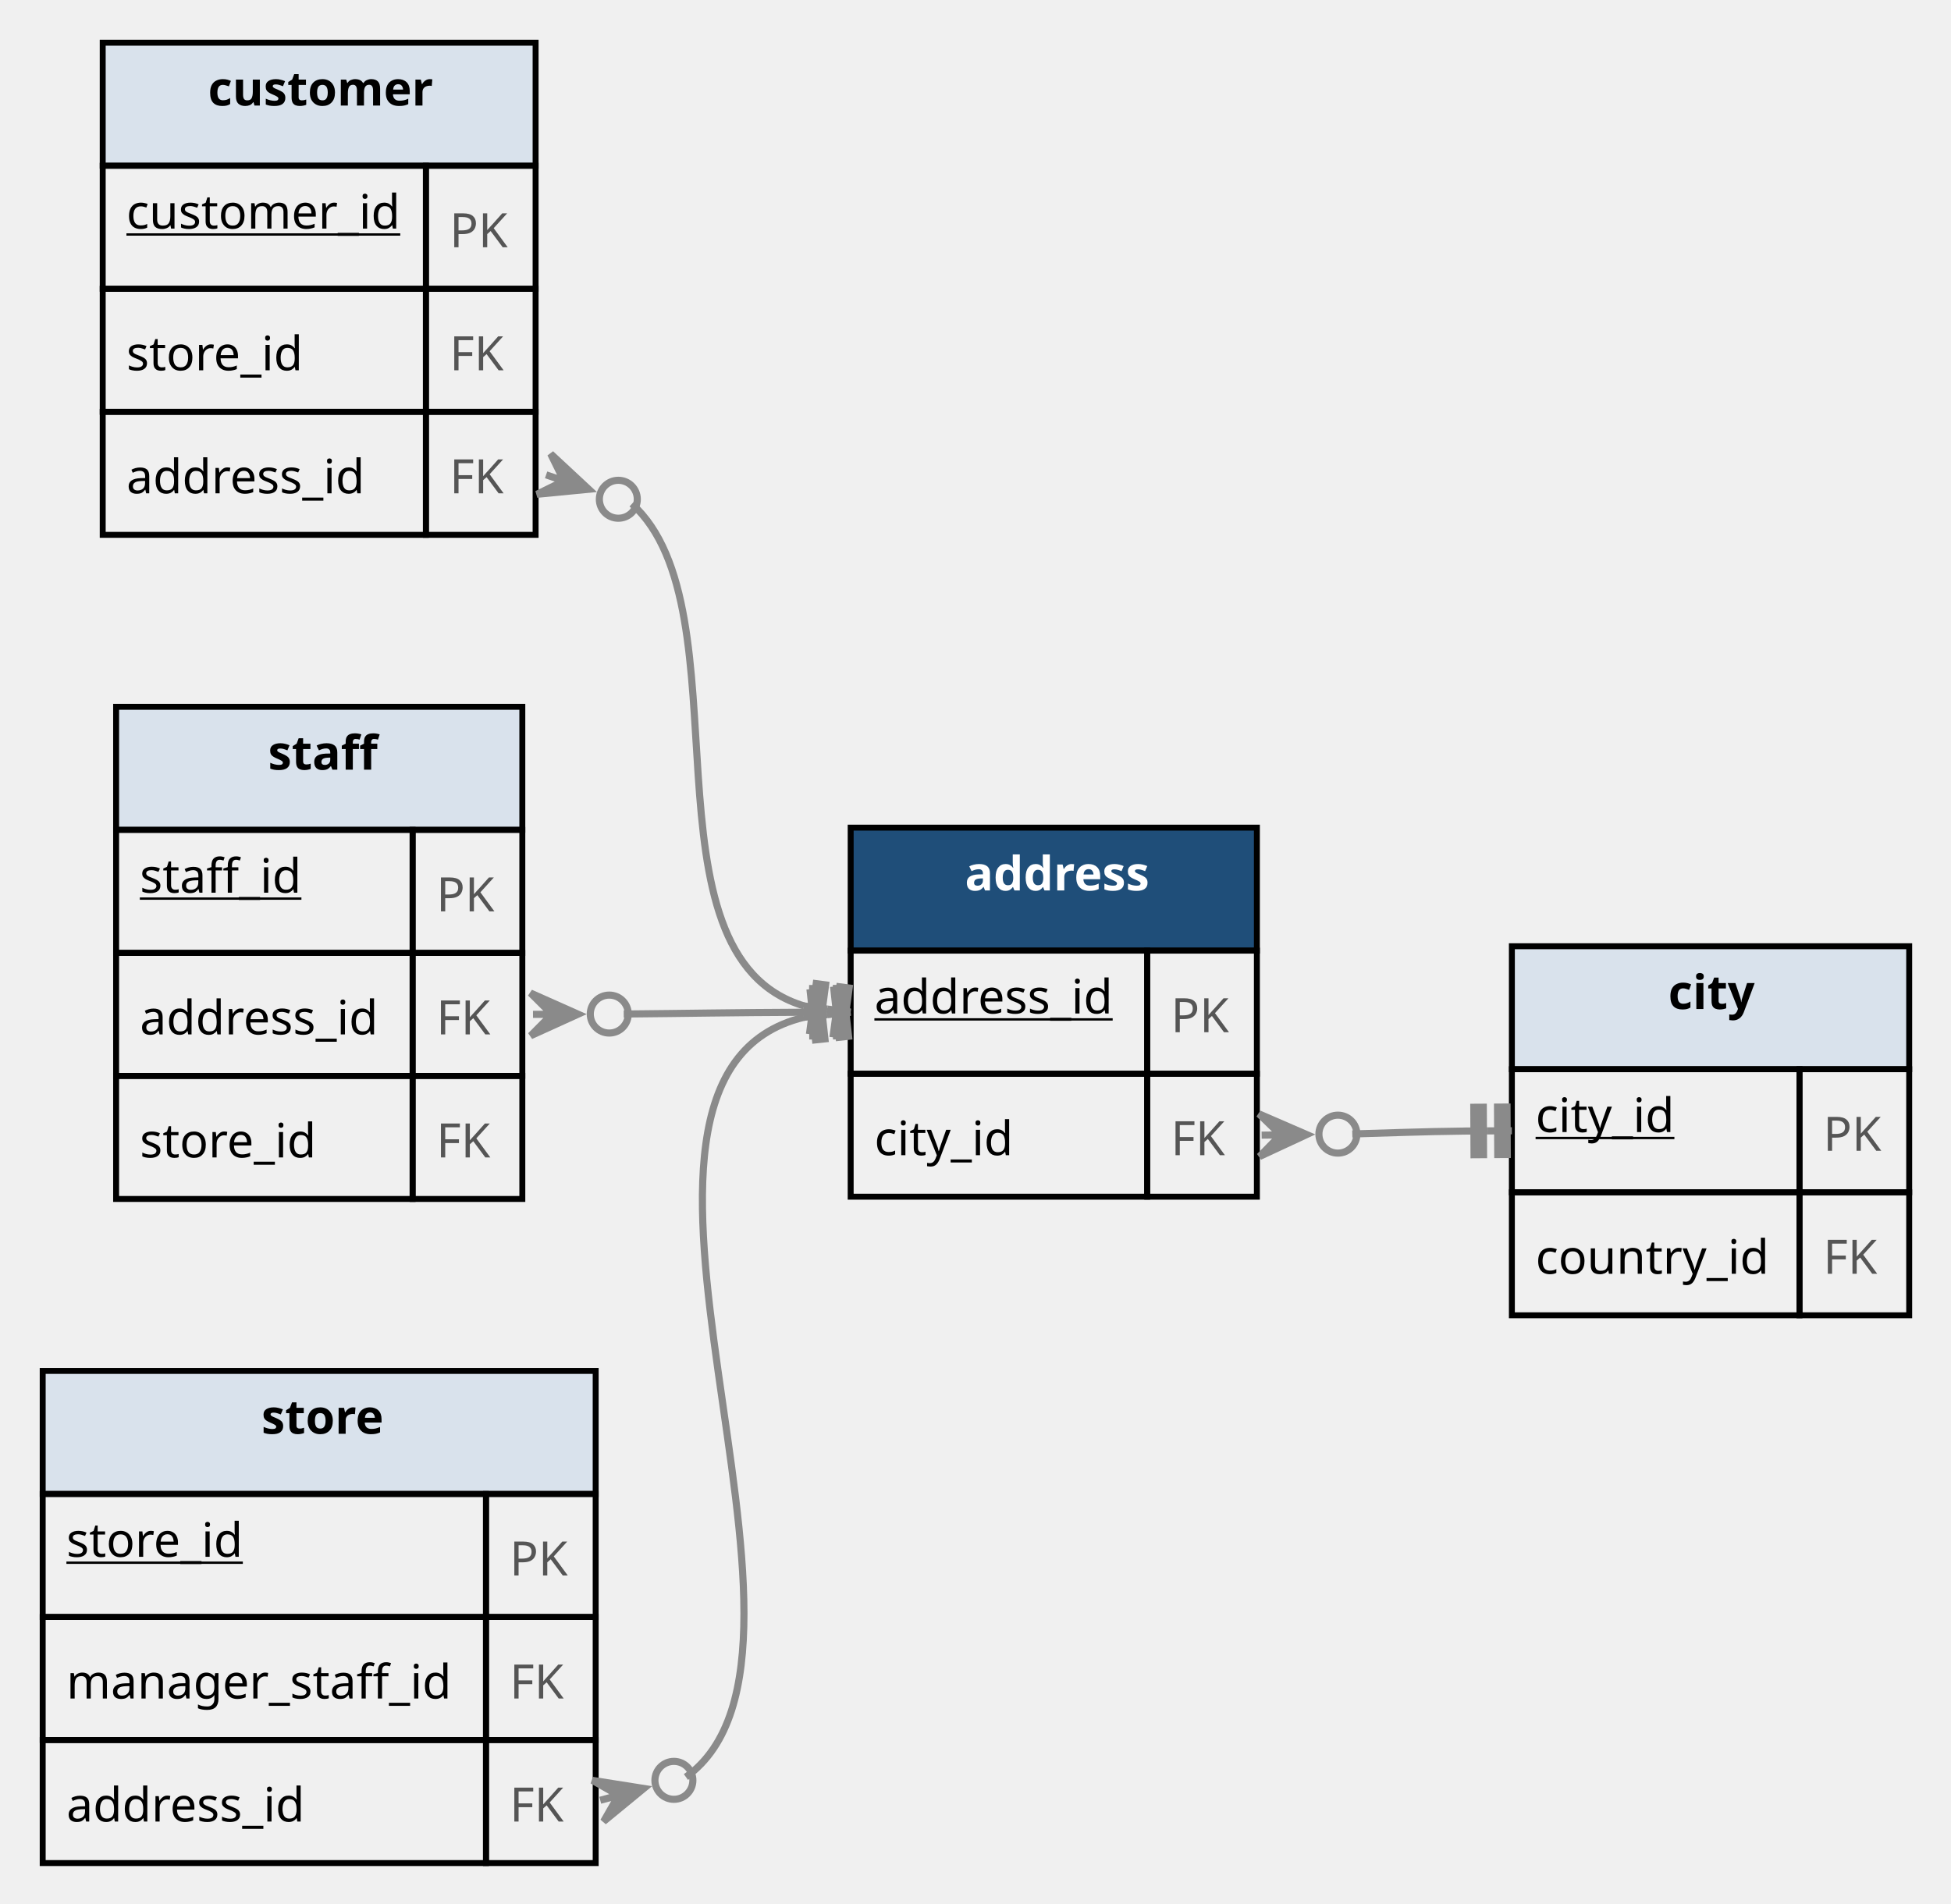
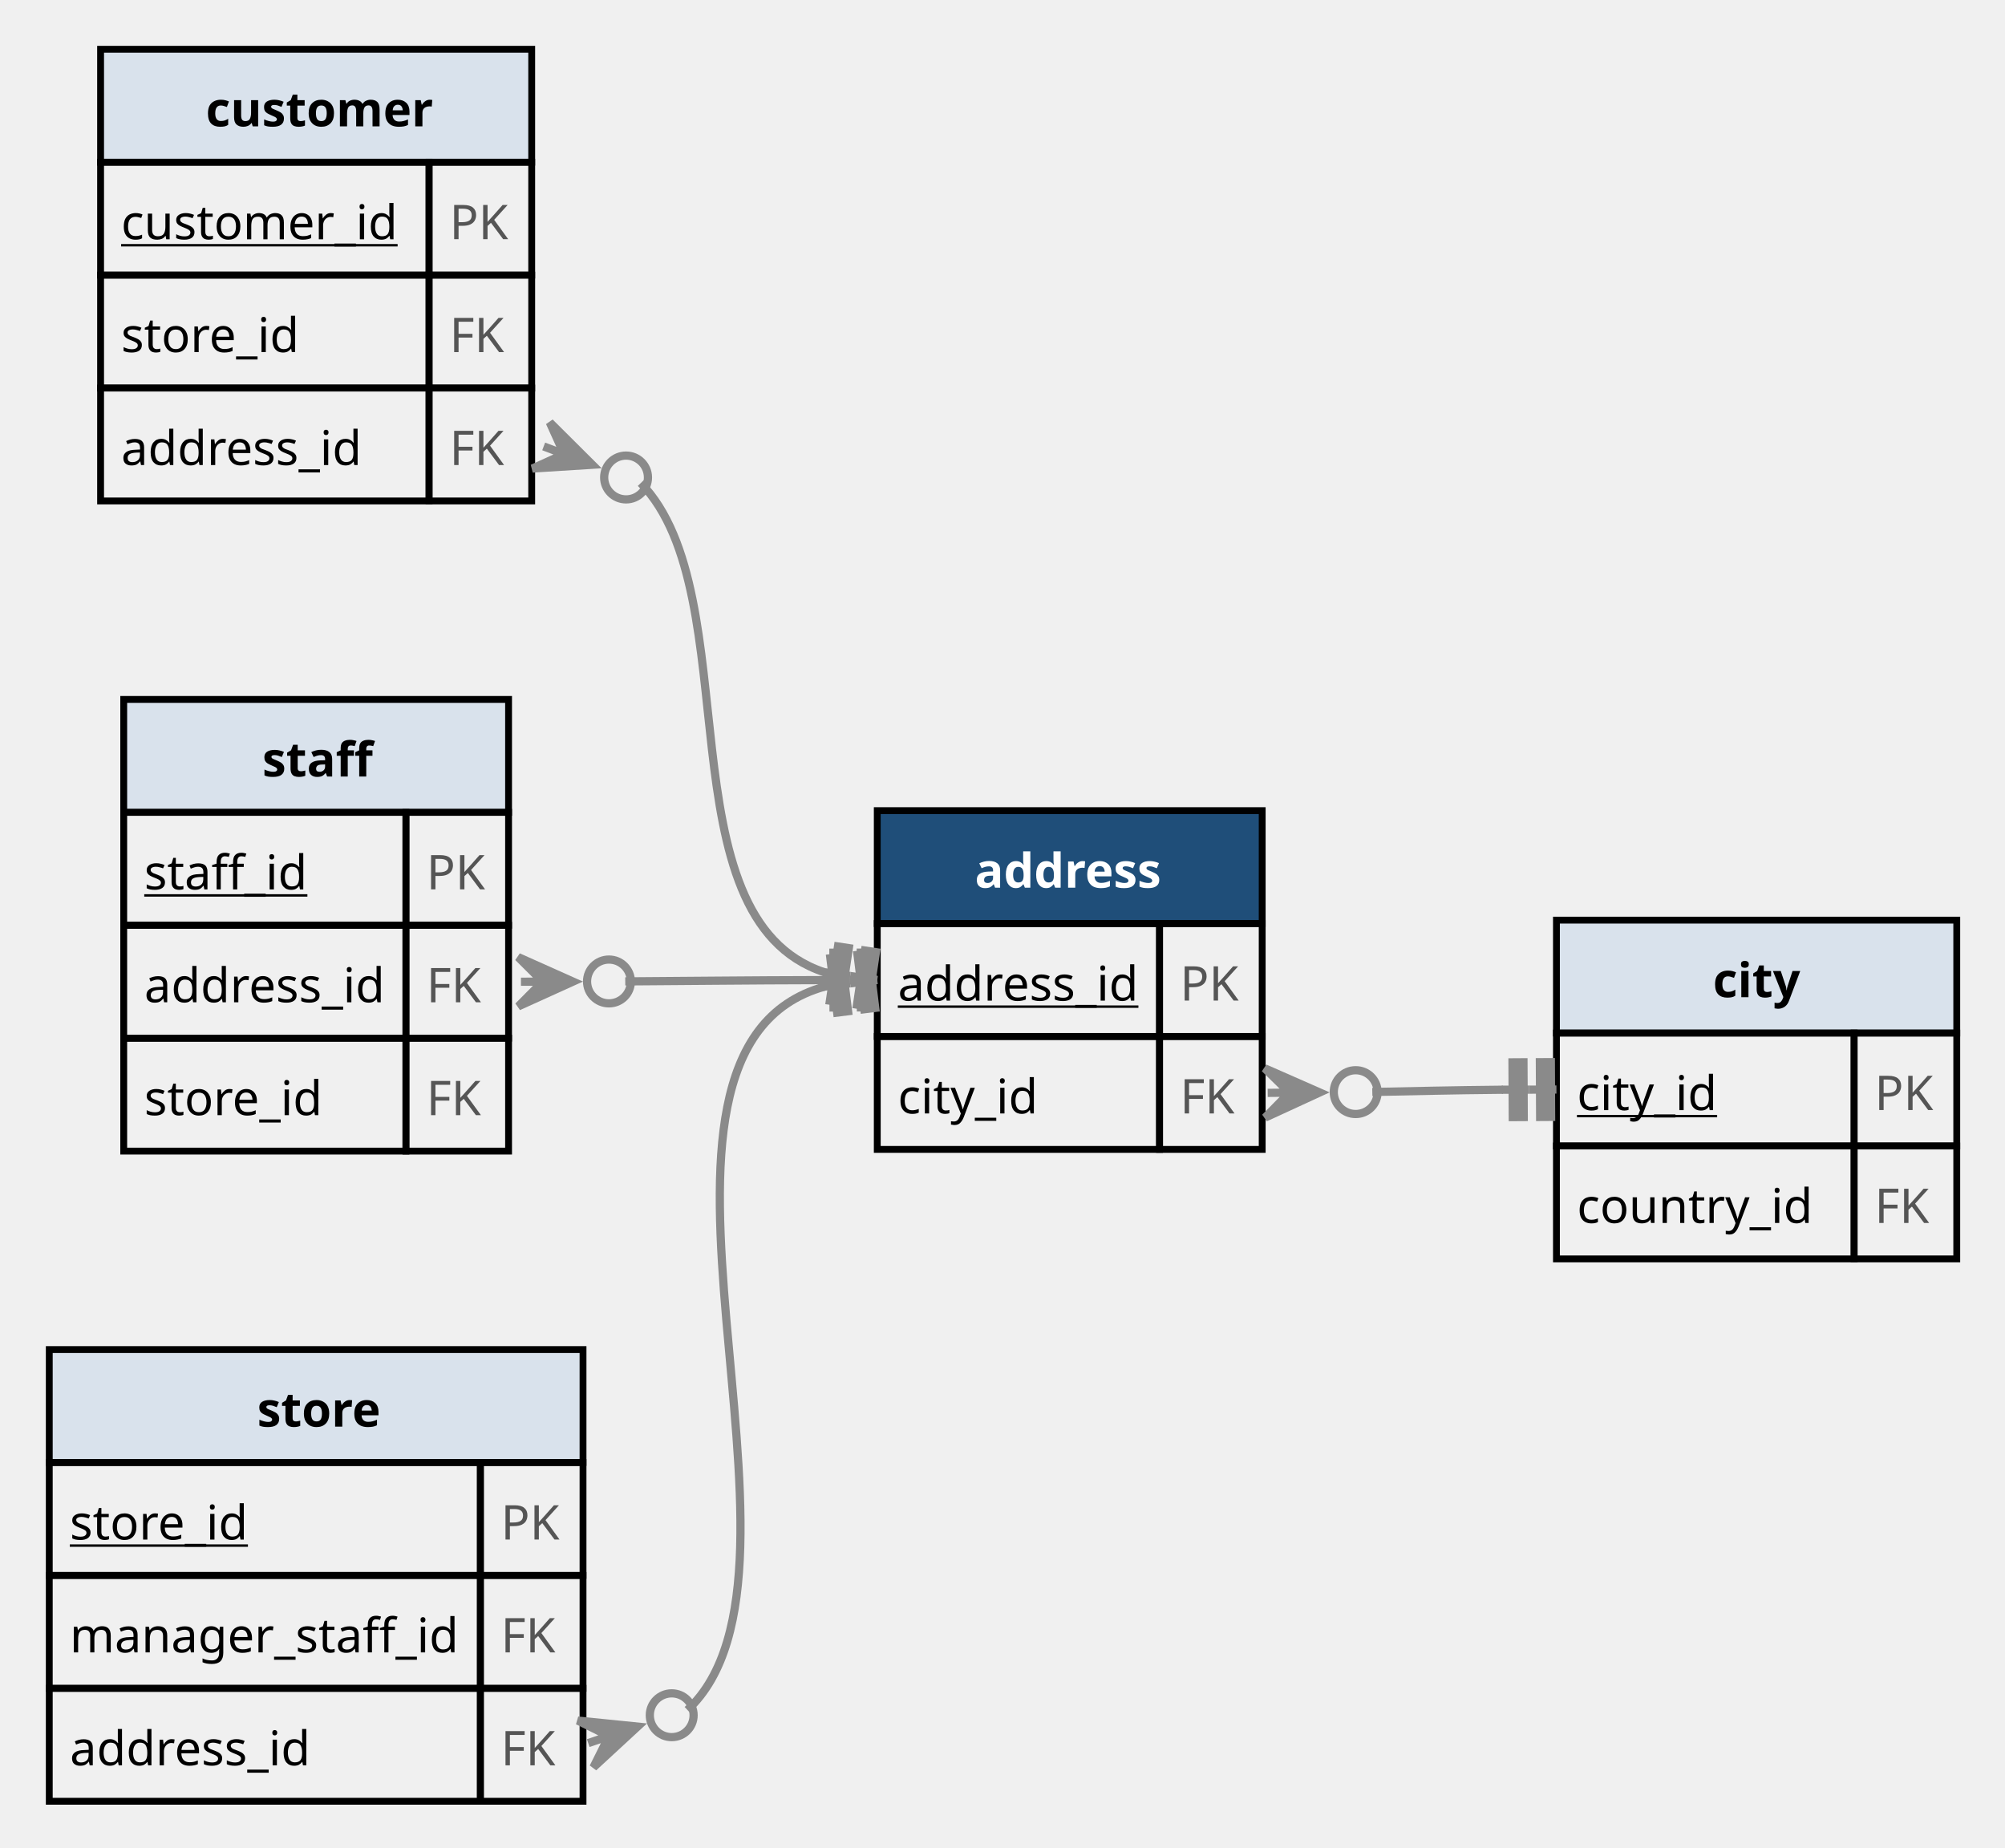
- <svg xmlns="http://www.w3.org/2000/svg" width="329pt" height="321pt" viewBox="0.00 0.00 329.00 321.00">
-   <g id="graph0" class="graph" transform="scale(1 1) rotate(0) translate(7.2 314.2)">
+ <svg xmlns="http://www.w3.org/2000/svg" width="293pt" height="270pt" viewBox="0.00 0.00 293.00 270.00">
+   <g id="graph0" class="graph" transform="scale(1 1) rotate(0) translate(7.2 263.2)">
    <g id="node1" class="node">
-       <polygon fill="#1f4e79" stroke="none" points="136.25,-153.88 136.25,-174.62 204.75,-174.62 204.75,-153.88 136.25,-153.88" />
-       <polygon fill="none" stroke="#000000" points="136.25,-153.88 136.25,-174.62 204.75,-174.62 204.75,-153.88 136.25,-153.88" />
-       <text xml:space="preserve" text-anchor="start" x="155.5" y="-164.03" font-family="Noto Sans KR" font-weight="bold" font-size="8.00" fill="#ffffff">address</text>
-       <polygon fill="none" stroke="#000000" points="136.25,-133.12 136.25,-153.88 186.25,-153.88 186.25,-133.12 136.25,-133.12" />
-       <text xml:space="preserve" text-anchor="start" x="140.25" y="-143.28" font-family="Noto Sans KR" text-decoration="underline" font-size="8.00">address_id</text>
-       <polygon fill="none" stroke="#000000" points="186.25,-133.12 186.25,-153.88 204.75,-153.88 204.75,-133.12 186.25,-133.12" />
-       <text xml:space="preserve" text-anchor="start" x="190.25" y="-140.12" font-family="Noto Sans KR" font-size="8.00" fill="#555555">PK</text>
-       <polygon fill="none" stroke="#000000" points="136.25,-112.38 136.25,-133.12 186.25,-133.12 186.25,-112.38 136.25,-112.38" />
-       <text xml:space="preserve" text-anchor="start" x="140.25" y="-119.38" font-family="Noto Sans KR" font-size="8.00">city_id</text>
-       <polygon fill="none" stroke="#000000" points="186.25,-112.38 186.25,-133.12 204.75,-133.12 204.75,-112.38 186.25,-112.38" />
-       <text xml:space="preserve" text-anchor="start" x="190.25" y="-119.38" font-family="Noto Sans KR" font-size="8.00" fill="#555555">FK</text>
+       <polygon fill="#1f4e79" stroke="none" points="121,-128.25 121,-144.75 177.25,-144.75 177.25,-128.25 121,-128.25" />
+       <polygon fill="none" stroke="#000000" points="121,-128.25 121,-144.75 177.25,-144.75 177.25,-128.25 121,-128.25" />
+       <text xml:space="preserve" text-anchor="start" x="135.25" y="-133.49" font-family="Noto Sans KR" font-weight="bold" font-size="7.00" fill="#ffffff">address</text>
+       <polygon fill="none" stroke="#000000" points="121,-111.75 121,-128.25 162.25,-128.25 162.25,-111.75 121,-111.75" />
+       <text xml:space="preserve" text-anchor="start" x="124" y="-116.99" font-family="Noto Sans KR" text-decoration="underline" font-size="7.00">address_id</text>
+       <polygon fill="none" stroke="#000000" points="162.25,-111.75 162.25,-128.25 177.25,-128.25 177.25,-111.75 162.25,-111.75" />
+       <text xml:space="preserve" text-anchor="start" x="165.25" y="-117" font-family="Noto Sans KR" font-size="7.00" fill="#555555">PK</text>
+       <polygon fill="none" stroke="#000000" points="121,-95.25 121,-111.75 162.25,-111.75 162.25,-95.25 121,-95.25" />
+       <text xml:space="preserve" text-anchor="start" x="124" y="-100.5" font-family="Noto Sans KR" font-size="7.00">city_id</text>
+       <polygon fill="none" stroke="#000000" points="162.25,-95.25 162.25,-111.75 177.25,-111.75 177.25,-95.25 162.25,-95.25" />
+       <text xml:space="preserve" text-anchor="start" x="165.25" y="-100.5" font-family="Noto Sans KR" font-size="7.00" fill="#555555">FK</text>
    </g>
    <g id="node2" class="node">
-       <polygon fill="#d9e2ec" stroke="none" points="247.75,-133.88 247.75,-154.62 314.75,-154.62 314.75,-133.88 247.75,-133.88" />
-       <polygon fill="none" stroke="#000000" points="247.75,-133.88 247.75,-154.62 314.75,-154.62 314.75,-133.88 247.75,-133.88" />
-       <text xml:space="preserve" text-anchor="start" x="274.12" y="-144.03" font-family="Noto Sans KR" font-weight="bold" font-size="8.00" fill="#000000">city</text>
-       <polygon fill="none" stroke="#000000" points="247.75,-113.12 247.75,-133.88 296.25,-133.88 296.25,-113.12 247.75,-113.12" />
-       <text xml:space="preserve" text-anchor="start" x="251.75" y="-123.28" font-family="Noto Sans KR" text-decoration="underline" font-size="8.00">city_id</text>
-       <polygon fill="none" stroke="#000000" points="296.25,-113.12 296.25,-133.88 314.75,-133.88 314.75,-113.12 296.25,-113.12" />
-       <text xml:space="preserve" text-anchor="start" x="300.25" y="-120.12" font-family="Noto Sans KR" font-size="8.00" fill="#555555">PK</text>
-       <polygon fill="none" stroke="#000000" points="247.75,-92.38 247.75,-113.12 296.25,-113.12 296.25,-92.38 247.75,-92.38" />
-       <text xml:space="preserve" text-anchor="start" x="251.75" y="-99.38" font-family="Noto Sans KR" font-size="8.00">country_id</text>
-       <polygon fill="none" stroke="#000000" points="296.25,-92.38 296.25,-113.12 314.75,-113.12 314.75,-92.38 296.25,-92.38" />
-       <text xml:space="preserve" text-anchor="start" x="300.25" y="-99.38" font-family="Noto Sans KR" font-size="8.00" fill="#555555">FK</text>
+       <polygon fill="#d9e2ec" stroke="none" points="220.25,-112.25 220.25,-128.75 278.75,-128.75 278.75,-112.25 220.25,-112.25" />
+       <polygon fill="none" stroke="#000000" points="220.25,-112.25 220.25,-128.75 278.75,-128.75 278.75,-112.25 220.25,-112.25" />
+       <text xml:space="preserve" text-anchor="start" x="243.12" y="-117.49" font-family="Noto Sans KR" font-weight="bold" font-size="7.00" fill="#000000">city</text>
+       <polygon fill="none" stroke="#000000" points="220.25,-95.75 220.25,-112.25 263.75,-112.25 263.75,-95.75 220.25,-95.75" />
+       <text xml:space="preserve" text-anchor="start" x="223.25" y="-100.99" font-family="Noto Sans KR" text-decoration="underline" font-size="7.00">city_id</text>
+       <polygon fill="none" stroke="#000000" points="263.75,-95.75 263.75,-112.25 278.75,-112.25 278.75,-95.75 263.75,-95.75" />
+       <text xml:space="preserve" text-anchor="start" x="266.75" y="-101" font-family="Noto Sans KR" font-size="7.00" fill="#555555">PK</text>
+       <polygon fill="none" stroke="#000000" points="220.25,-79.25 220.25,-95.75 263.75,-95.75 263.75,-79.25 220.25,-79.25" />
+       <text xml:space="preserve" text-anchor="start" x="223.25" y="-84.5" font-family="Noto Sans KR" font-size="7.00">country_id</text>
+       <polygon fill="none" stroke="#000000" points="263.75,-79.25 263.75,-95.75 278.75,-95.75 278.75,-79.25 263.75,-79.25" />
+       <text xml:space="preserve" text-anchor="start" x="266.75" y="-84.5" font-family="Noto Sans KR" font-size="7.00" fill="#555555">FK</text>
    </g>
    <g id="edge1" class="edge">
-       <path fill="none" stroke="#8a8a8a" stroke-width="1.2" d="M220.84,-122.96C227.08,-123.13 232.27,-123.36 239.93,-123.45" />
-       <polygon fill="#8a8a8a" stroke="#8a8a8a" stroke-width="1.2" points="213.15,-122.86 205.2,-119.16 208.75,-122.8 205.55,-122.76 205.55,-122.76 205.55,-122.76 208.75,-122.8 205.1,-126.35 213.15,-122.86" />
-       <ellipse fill="none" stroke="#8a8a8a" stroke-width="1.2" cx="218.41" cy="-122.93" rx="3.2" ry="3.2" />
-       <polygon fill="#8a8a8a" stroke="#8a8a8a" stroke-width="1.2" points="246.97,-119.5 246.93,-127.5 245.33,-127.49 245.37,-119.49 246.97,-119.5" />
-       <polyline fill="none" stroke="#8a8a8a" stroke-width="1.2" points="247.75,-123.5 243.75,-123.48" />
-       <polygon fill="#8a8a8a" stroke="#8a8a8a" stroke-width="1.2" points="242.97,-119.47 242.93,-127.47 241.33,-127.46 241.37,-119.46 242.97,-119.47" />
-       <polyline fill="none" stroke="#8a8a8a" stroke-width="1.2" points="243.75,-123.48 239.75,-123.45" />
+       <path fill="none" stroke="#8a8a8a" stroke-width="1.2" d="M193.34,-103.64C199.58,-103.76 204.77,-103.9 212.43,-103.97" />
+       <polygon fill="#8a8a8a" stroke="#8a8a8a" stroke-width="1.2" points="185.65,-103.57 177.68,-99.9 181.25,-103.54 178.05,-103.51 178.05,-103.51 178.05,-103.51 181.25,-103.54 177.62,-107.1 185.65,-103.57" />
+       <ellipse fill="none" stroke="#8a8a8a" stroke-width="1.2" cx="190.91" cy="-103.62" rx="3.2" ry="3.2" />
+       <polygon fill="#8a8a8a" stroke="#8a8a8a" stroke-width="1.2" points="219.47,-100 219.43,-108 217.83,-107.99 217.87,-99.99 219.47,-100" />
+       <polyline fill="none" stroke="#8a8a8a" stroke-width="1.2" points="220.25,-104 216.25,-103.98" />
+       <polygon fill="#8a8a8a" stroke="#8a8a8a" stroke-width="1.2" points="215.47,-99.98 215.43,-107.98 213.83,-107.97 213.87,-99.97 215.47,-99.98" />
+       <polyline fill="none" stroke="#8a8a8a" stroke-width="1.2" points="216.25,-103.98 212.25,-103.97" />
    </g>
    <g id="node3" class="node">
-       <polygon fill="#d9e2ec" stroke="none" points="10.12,-286.25 10.12,-307 83.12,-307 83.12,-286.25 10.12,-286.25" />
-       <polygon fill="none" stroke="#000000" points="10.12,-286.25 10.12,-307 83.12,-307 83.12,-286.25 10.12,-286.25" />
-       <text xml:space="preserve" text-anchor="start" x="27.88" y="-296.4" font-family="Noto Sans KR" font-weight="bold" font-size="8.00" fill="#000000">customer</text>
-       <polygon fill="none" stroke="#000000" points="10.12,-265.5 10.12,-286.25 64.62,-286.25 64.62,-265.5 10.12,-265.5" />
-       <text xml:space="preserve" text-anchor="start" x="14.12" y="-275.65" font-family="Noto Sans KR" text-decoration="underline" font-size="8.00">customer_id</text>
-       <polygon fill="none" stroke="#000000" points="64.62,-265.5 64.62,-286.25 83.12,-286.25 83.12,-265.5 64.62,-265.5" />
-       <text xml:space="preserve" text-anchor="start" x="68.62" y="-272.5" font-family="Noto Sans KR" font-size="8.00" fill="#555555">PK</text>
-       <polygon fill="none" stroke="#000000" points="10.12,-244.75 10.12,-265.5 64.62,-265.5 64.62,-244.75 10.12,-244.75" />
-       <text xml:space="preserve" text-anchor="start" x="14.12" y="-251.75" font-family="Noto Sans KR" font-size="8.00">store_id</text>
-       <polygon fill="none" stroke="#000000" points="64.62,-244.75 64.62,-265.5 83.12,-265.5 83.12,-244.75 64.62,-244.75" />
-       <text xml:space="preserve" text-anchor="start" x="68.62" y="-251.75" font-family="Noto Sans KR" font-size="8.00" fill="#555555">FK</text>
-       <polygon fill="none" stroke="#000000" points="10.12,-224 10.12,-244.75 64.62,-244.75 64.62,-224 10.12,-224" />
-       <text xml:space="preserve" text-anchor="start" x="14.12" y="-231" font-family="Noto Sans KR" font-size="8.00">address_id</text>
-       <polygon fill="none" stroke="#000000" points="64.62,-224 64.62,-244.75 83.12,-244.75 83.12,-224 64.62,-224" />
-       <text xml:space="preserve" text-anchor="start" x="68.62" y="-231" font-family="Noto Sans KR" font-size="8.00" fill="#555555">FK</text>
+       <polygon fill="#d9e2ec" stroke="none" points="7.5,-239.5 7.5,-256 70.5,-256 70.5,-239.5 7.5,-239.5" />
+       <polygon fill="none" stroke="#000000" points="7.5,-239.5 7.5,-256 70.5,-256 70.5,-239.5 7.5,-239.5" />
+       <text xml:space="preserve" text-anchor="start" x="22.88" y="-244.74" font-family="Noto Sans KR" font-weight="bold" font-size="7.00" fill="#000000">customer</text>
+       <polygon fill="none" stroke="#000000" points="7.5,-223 7.5,-239.5 55.5,-239.5 55.5,-223 7.5,-223" />
+       <text xml:space="preserve" text-anchor="start" x="10.5" y="-228.24" font-family="Noto Sans KR" text-decoration="underline" font-size="7.00">customer_id</text>
+       <polygon fill="none" stroke="#000000" points="55.5,-223 55.5,-239.5 70.5,-239.5 70.5,-223 55.5,-223" />
+       <text xml:space="preserve" text-anchor="start" x="58.5" y="-228.25" font-family="Noto Sans KR" font-size="7.00" fill="#555555">PK</text>
+       <polygon fill="none" stroke="#000000" points="7.5,-206.5 7.5,-223 55.5,-223 55.5,-206.5 7.5,-206.5" />
+       <text xml:space="preserve" text-anchor="start" x="10.5" y="-211.75" font-family="Noto Sans KR" font-size="7.00">store_id</text>
+       <polygon fill="none" stroke="#000000" points="55.5,-206.5 55.5,-223 70.5,-223 70.5,-206.5 55.5,-206.5" />
+       <text xml:space="preserve" text-anchor="start" x="58.5" y="-211.75" font-family="Noto Sans KR" font-size="7.00" fill="#555555">FK</text>
+       <polygon fill="none" stroke="#000000" points="7.5,-190 7.5,-206.5 55.5,-206.5 55.5,-190 7.5,-190" />
+       <text xml:space="preserve" text-anchor="start" x="10.5" y="-195.25" font-family="Noto Sans KR" font-size="7.00">address_id</text>
+       <polygon fill="none" stroke="#000000" points="55.5,-190 55.5,-206.5 70.5,-206.5 70.5,-190 55.5,-190" />
+       <text xml:space="preserve" text-anchor="start" x="58.5" y="-195.25" font-family="Noto Sans KR" font-size="7.00" fill="#555555">FK</text>
    </g>
    <g id="edge2" class="edge">
-       <path fill="none" stroke="#8a8a8a" stroke-width="1.2" d="M99.36,-229.23C119.08,-211.43 99.77,-153.11 128.4,-144.55" />
-       <polygon fill="#8a8a8a" stroke="#8a8a8a" stroke-width="1.2" points="92.08,-231.69 83.35,-230.84 87.91,-233.09 84.89,-234.12 84.89,-234.12 84.89,-234.12 87.91,-233.09 85.66,-237.66 92.08,-231.69" />
-       <ellipse fill="none" stroke="#8a8a8a" stroke-width="1.2" cx="97.07" cy="-230" rx="3.2" ry="3.2" />
-       <polygon fill="#8a8a8a" stroke="#8a8a8a" stroke-width="1.2" points="134.93,-139.64 135.99,-147.57 134.4,-147.78 133.34,-139.85 134.93,-139.64" />
-       <polyline fill="none" stroke="#8a8a8a" stroke-width="1.2" points="136.25,-143.5 132.29,-144.03" />
-       <polygon fill="#8a8a8a" stroke="#8a8a8a" stroke-width="1.2" points="130.96,-140.17 132.02,-148.1 130.44,-148.31 129.38,-140.39 130.96,-140.17" />
-       <polyline fill="none" stroke="#8a8a8a" stroke-width="1.2" points="132.29,-144.03 128.32,-144.56" />
+       <path fill="none" stroke="#8a8a8a" stroke-width="1.2" d="M86.44,-192.62C102.38,-176.22 89.31,-129.13 113.22,-121.15" />
+       <polygon fill="#8a8a8a" stroke="#8a8a8a" stroke-width="1.2" points="79.36,-195.29 70.61,-194.74 75.24,-196.84 72.25,-197.97 72.25,-197.97 72.25,-197.97 75.24,-196.84 73.14,-201.48 79.36,-195.29" />
+       <ellipse fill="none" stroke="#8a8a8a" stroke-width="1.2" cx="84.29" cy="-193.43" rx="3.2" ry="3.2" />
+       <polygon fill="#8a8a8a" stroke="#8a8a8a" stroke-width="1.2" points="119.62,-116.16 120.8,-124.07 119.21,-124.31 118.04,-116.4 119.62,-116.16" />
+       <polyline fill="none" stroke="#8a8a8a" stroke-width="1.2" points="121,-120 117.04,-120.59" />
+       <polygon fill="#8a8a8a" stroke="#8a8a8a" stroke-width="1.2" points="115.67,-116.75 116.84,-124.66 115.26,-124.9 114.08,-116.98 115.67,-116.75" />
+       <polyline fill="none" stroke="#8a8a8a" stroke-width="1.2" points="117.04,-120.59 113.09,-121.17" />
    </g>
    <g id="node4" class="node">
-       <polygon fill="#d9e2ec" stroke="none" points="12.38,-174.25 12.38,-195 80.88,-195 80.88,-174.25 12.38,-174.25" />
-       <polygon fill="none" stroke="#000000" points="12.38,-174.25 12.38,-195 80.88,-195 80.88,-174.25 12.38,-174.25" />
-       <text xml:space="preserve" text-anchor="start" x="38" y="-184.4" font-family="Noto Sans KR" font-weight="bold" font-size="8.00" fill="#000000">staff</text>
-       <polygon fill="none" stroke="#000000" points="12.38,-153.5 12.38,-174.25 62.38,-174.25 62.38,-153.5 12.38,-153.5" />
-       <text xml:space="preserve" text-anchor="start" x="16.38" y="-163.65" font-family="Noto Sans KR" text-decoration="underline" font-size="8.00">staff_id</text>
-       <polygon fill="none" stroke="#000000" points="62.38,-153.5 62.38,-174.25 80.88,-174.25 80.88,-153.5 62.38,-153.5" />
-       <text xml:space="preserve" text-anchor="start" x="66.38" y="-160.5" font-family="Noto Sans KR" font-size="8.00" fill="#555555">PK</text>
-       <polygon fill="none" stroke="#000000" points="12.38,-132.75 12.38,-153.5 62.38,-153.5 62.38,-132.75 12.38,-132.75" />
-       <text xml:space="preserve" text-anchor="start" x="16.38" y="-139.75" font-family="Noto Sans KR" font-size="8.00">address_id</text>
-       <polygon fill="none" stroke="#000000" points="62.38,-132.75 62.38,-153.5 80.88,-153.5 80.88,-132.75 62.38,-132.75" />
-       <text xml:space="preserve" text-anchor="start" x="66.38" y="-139.75" font-family="Noto Sans KR" font-size="8.00" fill="#555555">FK</text>
-       <polygon fill="none" stroke="#000000" points="12.38,-112 12.38,-132.75 62.38,-132.75 62.38,-112 12.38,-112" />
-       <text xml:space="preserve" text-anchor="start" x="16.38" y="-119" font-family="Noto Sans KR" font-size="8.00">store_id</text>
-       <polygon fill="none" stroke="#000000" points="62.38,-112 62.38,-132.75 80.88,-132.75 80.88,-112 62.38,-112" />
-       <text xml:space="preserve" text-anchor="start" x="66.38" y="-119" font-family="Noto Sans KR" font-size="8.00" fill="#555555">FK</text>
+       <polygon fill="#d9e2ec" stroke="none" points="10.88,-144.5 10.88,-161 67.12,-161 67.12,-144.5 10.88,-144.5" />
+       <polygon fill="none" stroke="#000000" points="10.88,-144.5 10.88,-161 67.12,-161 67.12,-144.5 10.88,-144.5" />
+       <text xml:space="preserve" text-anchor="start" x="31.12" y="-149.74" font-family="Noto Sans KR" font-weight="bold" font-size="7.00" fill="#000000">staff</text>
+       <polygon fill="none" stroke="#000000" points="10.88,-128 10.88,-144.5 52.12,-144.5 52.12,-128 10.88,-128" />
+       <text xml:space="preserve" text-anchor="start" x="13.88" y="-133.24" font-family="Noto Sans KR" text-decoration="underline" font-size="7.00">staff_id</text>
+       <polygon fill="none" stroke="#000000" points="52.12,-128 52.12,-144.5 67.12,-144.5 67.12,-128 52.12,-128" />
+       <text xml:space="preserve" text-anchor="start" x="55.12" y="-133.25" font-family="Noto Sans KR" font-size="7.00" fill="#555555">PK</text>
+       <polygon fill="none" stroke="#000000" points="10.88,-111.5 10.88,-128 52.12,-128 52.12,-111.5 10.88,-111.5" />
+       <text xml:space="preserve" text-anchor="start" x="13.88" y="-116.75" font-family="Noto Sans KR" font-size="7.00">address_id</text>
+       <polygon fill="none" stroke="#000000" points="52.12,-111.5 52.12,-128 67.12,-128 67.12,-111.5 52.12,-111.5" />
+       <text xml:space="preserve" text-anchor="start" x="55.12" y="-116.75" font-family="Noto Sans KR" font-size="7.00" fill="#555555">FK</text>
+       <polygon fill="none" stroke="#000000" points="10.88,-95 10.88,-111.5 52.12,-111.5 52.12,-95 10.88,-95" />
+       <text xml:space="preserve" text-anchor="start" x="13.88" y="-100.25" font-family="Noto Sans KR" font-size="7.00">store_id</text>
+       <polygon fill="none" stroke="#000000" points="52.12,-95 52.12,-111.5 67.12,-111.5 67.12,-95 52.12,-95" />
+       <text xml:space="preserve" text-anchor="start" x="55.12" y="-100.25" font-family="Noto Sans KR" font-size="7.00" fill="#555555">FK</text>
    </g>
    <g id="edge3" class="edge">
-       <path fill="none" stroke="#8a8a8a" stroke-width="1.2" d="M97.98,-143.19C108.57,-143.28 115.9,-143.44 128.59,-143.49" />
-       <polygon fill="#8a8a8a" stroke="#8a8a8a" stroke-width="1.2" points="90.28,-143.16 82.29,-139.53 85.87,-143.14 82.68,-143.13 82.68,-143.13 82.68,-143.13 85.87,-143.14 82.26,-146.73 90.28,-143.16" />
-       <ellipse fill="none" stroke="#8a8a8a" stroke-width="1.2" cx="95.54" cy="-143.18" rx="3.2" ry="3.2" />
-       <polygon fill="#8a8a8a" stroke="#8a8a8a" stroke-width="1.2" points="135.46,-139.5 135.44,-147.5 133.84,-147.5 133.86,-139.5 135.46,-139.5" />
-       <polyline fill="none" stroke="#8a8a8a" stroke-width="1.2" points="136.25,-143.5 132.25,-143.49" />
-       <polygon fill="#8a8a8a" stroke="#8a8a8a" stroke-width="1.2" points="131.46,-139.49 131.44,-147.49 129.84,-147.49 129.86,-139.49 131.46,-139.49" />
-       <polyline fill="none" stroke="#8a8a8a" stroke-width="1.2" points="132.25,-143.49 128.25,-143.49" />
+       <path fill="none" stroke="#8a8a8a" stroke-width="1.2" d="M84.17,-119.8C94.19,-119.86 101.26,-119.96 113.29,-119.99" />
+       <polygon fill="#8a8a8a" stroke="#8a8a8a" stroke-width="1.2" points="76.53,-119.77 68.54,-116.15 72.12,-119.76 68.93,-119.75 68.93,-119.75 68.93,-119.75 72.12,-119.76 68.52,-123.35 76.53,-119.77" />
+       <ellipse fill="none" stroke="#8a8a8a" stroke-width="1.2" cx="81.79" cy="-119.79" rx="3.2" ry="3.2" />
+       <polygon fill="#8a8a8a" stroke="#8a8a8a" stroke-width="1.2" points="120.21,-116 120.19,-124 118.59,-124 118.61,-116 120.21,-116" />
+       <polyline fill="none" stroke="#8a8a8a" stroke-width="1.2" points="121,-120 117,-119.99" />
+       <polygon fill="#8a8a8a" stroke="#8a8a8a" stroke-width="1.2" points="116.21,-115.99 116.19,-123.99 114.59,-123.99 114.61,-115.99 116.21,-115.99" />
+       <polyline fill="none" stroke="#8a8a8a" stroke-width="1.2" points="117,-119.99 113,-119.99" />
    </g>
    <g id="node5" class="node">
-       <polygon fill="#d9e2ec" stroke="none" points="0,-62.25 0,-83 93.25,-83 93.25,-62.25 0,-62.25" />
-       <polygon fill="none" stroke="#000000" points="0,-62.25 0,-83 93.25,-83 93.25,-62.25 0,-62.25" />
-       <text xml:space="preserve" text-anchor="start" x="36.88" y="-72.4" font-family="Noto Sans KR" font-weight="bold" font-size="8.00" fill="#000000">store</text>
-       <polygon fill="none" stroke="#000000" points="0,-41.5 0,-62.25 74.75,-62.25 74.75,-41.5 0,-41.5" />
-       <text xml:space="preserve" text-anchor="start" x="4" y="-51.65" font-family="Noto Sans KR" text-decoration="underline" font-size="8.00">store_id</text>
-       <polygon fill="none" stroke="#000000" points="74.75,-41.5 74.75,-62.25 93.25,-62.25 93.25,-41.5 74.75,-41.5" />
-       <text xml:space="preserve" text-anchor="start" x="78.75" y="-48.5" font-family="Noto Sans KR" font-size="8.00" fill="#555555">PK</text>
-       <polygon fill="none" stroke="#000000" points="0,-20.75 0,-41.5 74.75,-41.5 74.75,-20.75 0,-20.75" />
-       <text xml:space="preserve" text-anchor="start" x="4" y="-27.75" font-family="Noto Sans KR" font-size="8.00">manager_staff_id</text>
-       <polygon fill="none" stroke="#000000" points="74.75,-20.75 74.75,-41.5 93.25,-41.5 93.25,-20.75 74.75,-20.75" />
-       <text xml:space="preserve" text-anchor="start" x="78.75" y="-27.75" font-family="Noto Sans KR" font-size="8.00" fill="#555555">FK</text>
-       <polygon fill="none" stroke="#000000" points="0,0 0,-20.75 74.75,-20.75 74.75,0 0,0" />
-       <text xml:space="preserve" text-anchor="start" x="4" y="-7" font-family="Noto Sans KR" font-size="8.00">address_id</text>
-       <polygon fill="none" stroke="#000000" points="74.75,0 74.75,-20.75 93.25,-20.75 93.25,0 74.75,0" />
-       <text xml:space="preserve" text-anchor="start" x="78.75" y="-7" font-family="Noto Sans KR" font-size="8.00" fill="#555555">FK</text>
+       <polygon fill="#d9e2ec" stroke="none" points="0,-49.5 0,-66 78,-66 78,-49.5 0,-49.5" />
+       <polygon fill="none" stroke="#000000" points="0,-49.5 0,-66 78,-66 78,-49.5 0,-49.5" />
+       <text xml:space="preserve" text-anchor="start" x="30.38" y="-54.74" font-family="Noto Sans KR" font-weight="bold" font-size="7.00" fill="#000000">store</text>
+       <polygon fill="none" stroke="#000000" points="0,-33 0,-49.5 63,-49.5 63,-33 0,-33" />
+       <text xml:space="preserve" text-anchor="start" x="3" y="-38.24" font-family="Noto Sans KR" text-decoration="underline" font-size="7.00">store_id</text>
+       <polygon fill="none" stroke="#000000" points="63,-33 63,-49.5 78,-49.5 78,-33 63,-33" />
+       <text xml:space="preserve" text-anchor="start" x="66" y="-38.25" font-family="Noto Sans KR" font-size="7.00" fill="#555555">PK</text>
+       <polygon fill="none" stroke="#000000" points="0,-16.5 0,-33 63,-33 63,-16.5 0,-16.5" />
+       <text xml:space="preserve" text-anchor="start" x="3" y="-21.75" font-family="Noto Sans KR" font-size="7.00">manager_staff_id</text>
+       <polygon fill="none" stroke="#000000" points="63,-16.5 63,-33 78,-33 78,-16.5 63,-16.5" />
+       <text xml:space="preserve" text-anchor="start" x="66" y="-21.75" font-family="Noto Sans KR" font-size="7.00" fill="#555555">FK</text>
+       <polygon fill="none" stroke="#000000" points="0,0 0,-16.5 63,-16.5 63,0 0,0" />
+       <text xml:space="preserve" text-anchor="start" x="3" y="-5.25" font-family="Noto Sans KR" font-size="7.00">address_id</text>
+       <polygon fill="none" stroke="#000000" points="63,0 63,-16.5 78,-16.5 78,0 63,0" />
+       <text xml:space="preserve" text-anchor="start" x="66" y="-5.25" font-family="Noto Sans KR" font-size="7.00" fill="#555555">FK</text>
    </g>
    <g id="edge4" class="edge">
-       <path fill="none" stroke="#8a8a8a" stroke-width="1.2" d="M108.47,-14.51C138.21,-35.79 86.63,-132.5 128.38,-142.64" />
-       <polygon fill="#8a8a8a" stroke="#8a8a8a" stroke-width="1.2" points="101.36,-12.58 94.58,-7.01 97.11,-11.42 94.02,-10.59 94.02,-10.59 94.02,-10.59 97.11,-11.42 92.69,-13.95 101.36,-12.58" />
-       <ellipse fill="none" stroke="#8a8a8a" stroke-width="1.2" cx="106.44" cy="-13.95" rx="3.2" ry="3.2" />
-       <polygon fill="#8a8a8a" stroke="#8a8a8a" stroke-width="1.2" points="135.89,-139.44 135.02,-147.39 133.43,-147.22 134.3,-139.26 135.89,-139.44" />
-       <polyline fill="none" stroke="#8a8a8a" stroke-width="1.2" points="136.25,-143.5 132.27,-143.07" />
-       <polygon fill="#8a8a8a" stroke="#8a8a8a" stroke-width="1.2" points="131.91,-139 131.04,-146.95 129.45,-146.78 130.32,-138.83 131.91,-139" />
-       <polyline fill="none" stroke="#8a8a8a" stroke-width="1.2" points="132.27,-143.07 128.3,-142.63" />
+       <path fill="none" stroke="#8a8a8a" stroke-width="1.2" d="M93.26,-13.34C115.33,-33.84 79.66,-109.65 113.31,-119.04" />
+       <polygon fill="#8a8a8a" stroke="#8a8a8a" stroke-width="1.2" points="85.97,-10.91 79.52,-4.96 81.79,-9.52 78.76,-8.5 78.76,-8.5 78.76,-8.5 81.79,-9.52 77.24,-11.79 85.97,-10.91" />
+       <ellipse fill="none" stroke="#8a8a8a" stroke-width="1.2" cx="90.96" cy="-12.57" rx="3.2" ry="3.2" />
+       <polygon fill="#8a8a8a" stroke="#8a8a8a" stroke-width="1.2" points="120.7,-115.93 119.71,-123.87 118.12,-123.67 119.11,-115.73 120.7,-115.93" />
+       <polyline fill="none" stroke="#8a8a8a" stroke-width="1.2" points="121,-120 117.03,-119.51" />
+       <polygon fill="#8a8a8a" stroke="#8a8a8a" stroke-width="1.2" points="116.73,-115.44 115.74,-123.38 114.15,-123.18 115.14,-115.24 116.73,-115.44" />
+       <polyline fill="none" stroke="#8a8a8a" stroke-width="1.2" points="117.03,-119.51 113.06,-119.01" />
    </g>
  </g>
</svg>
